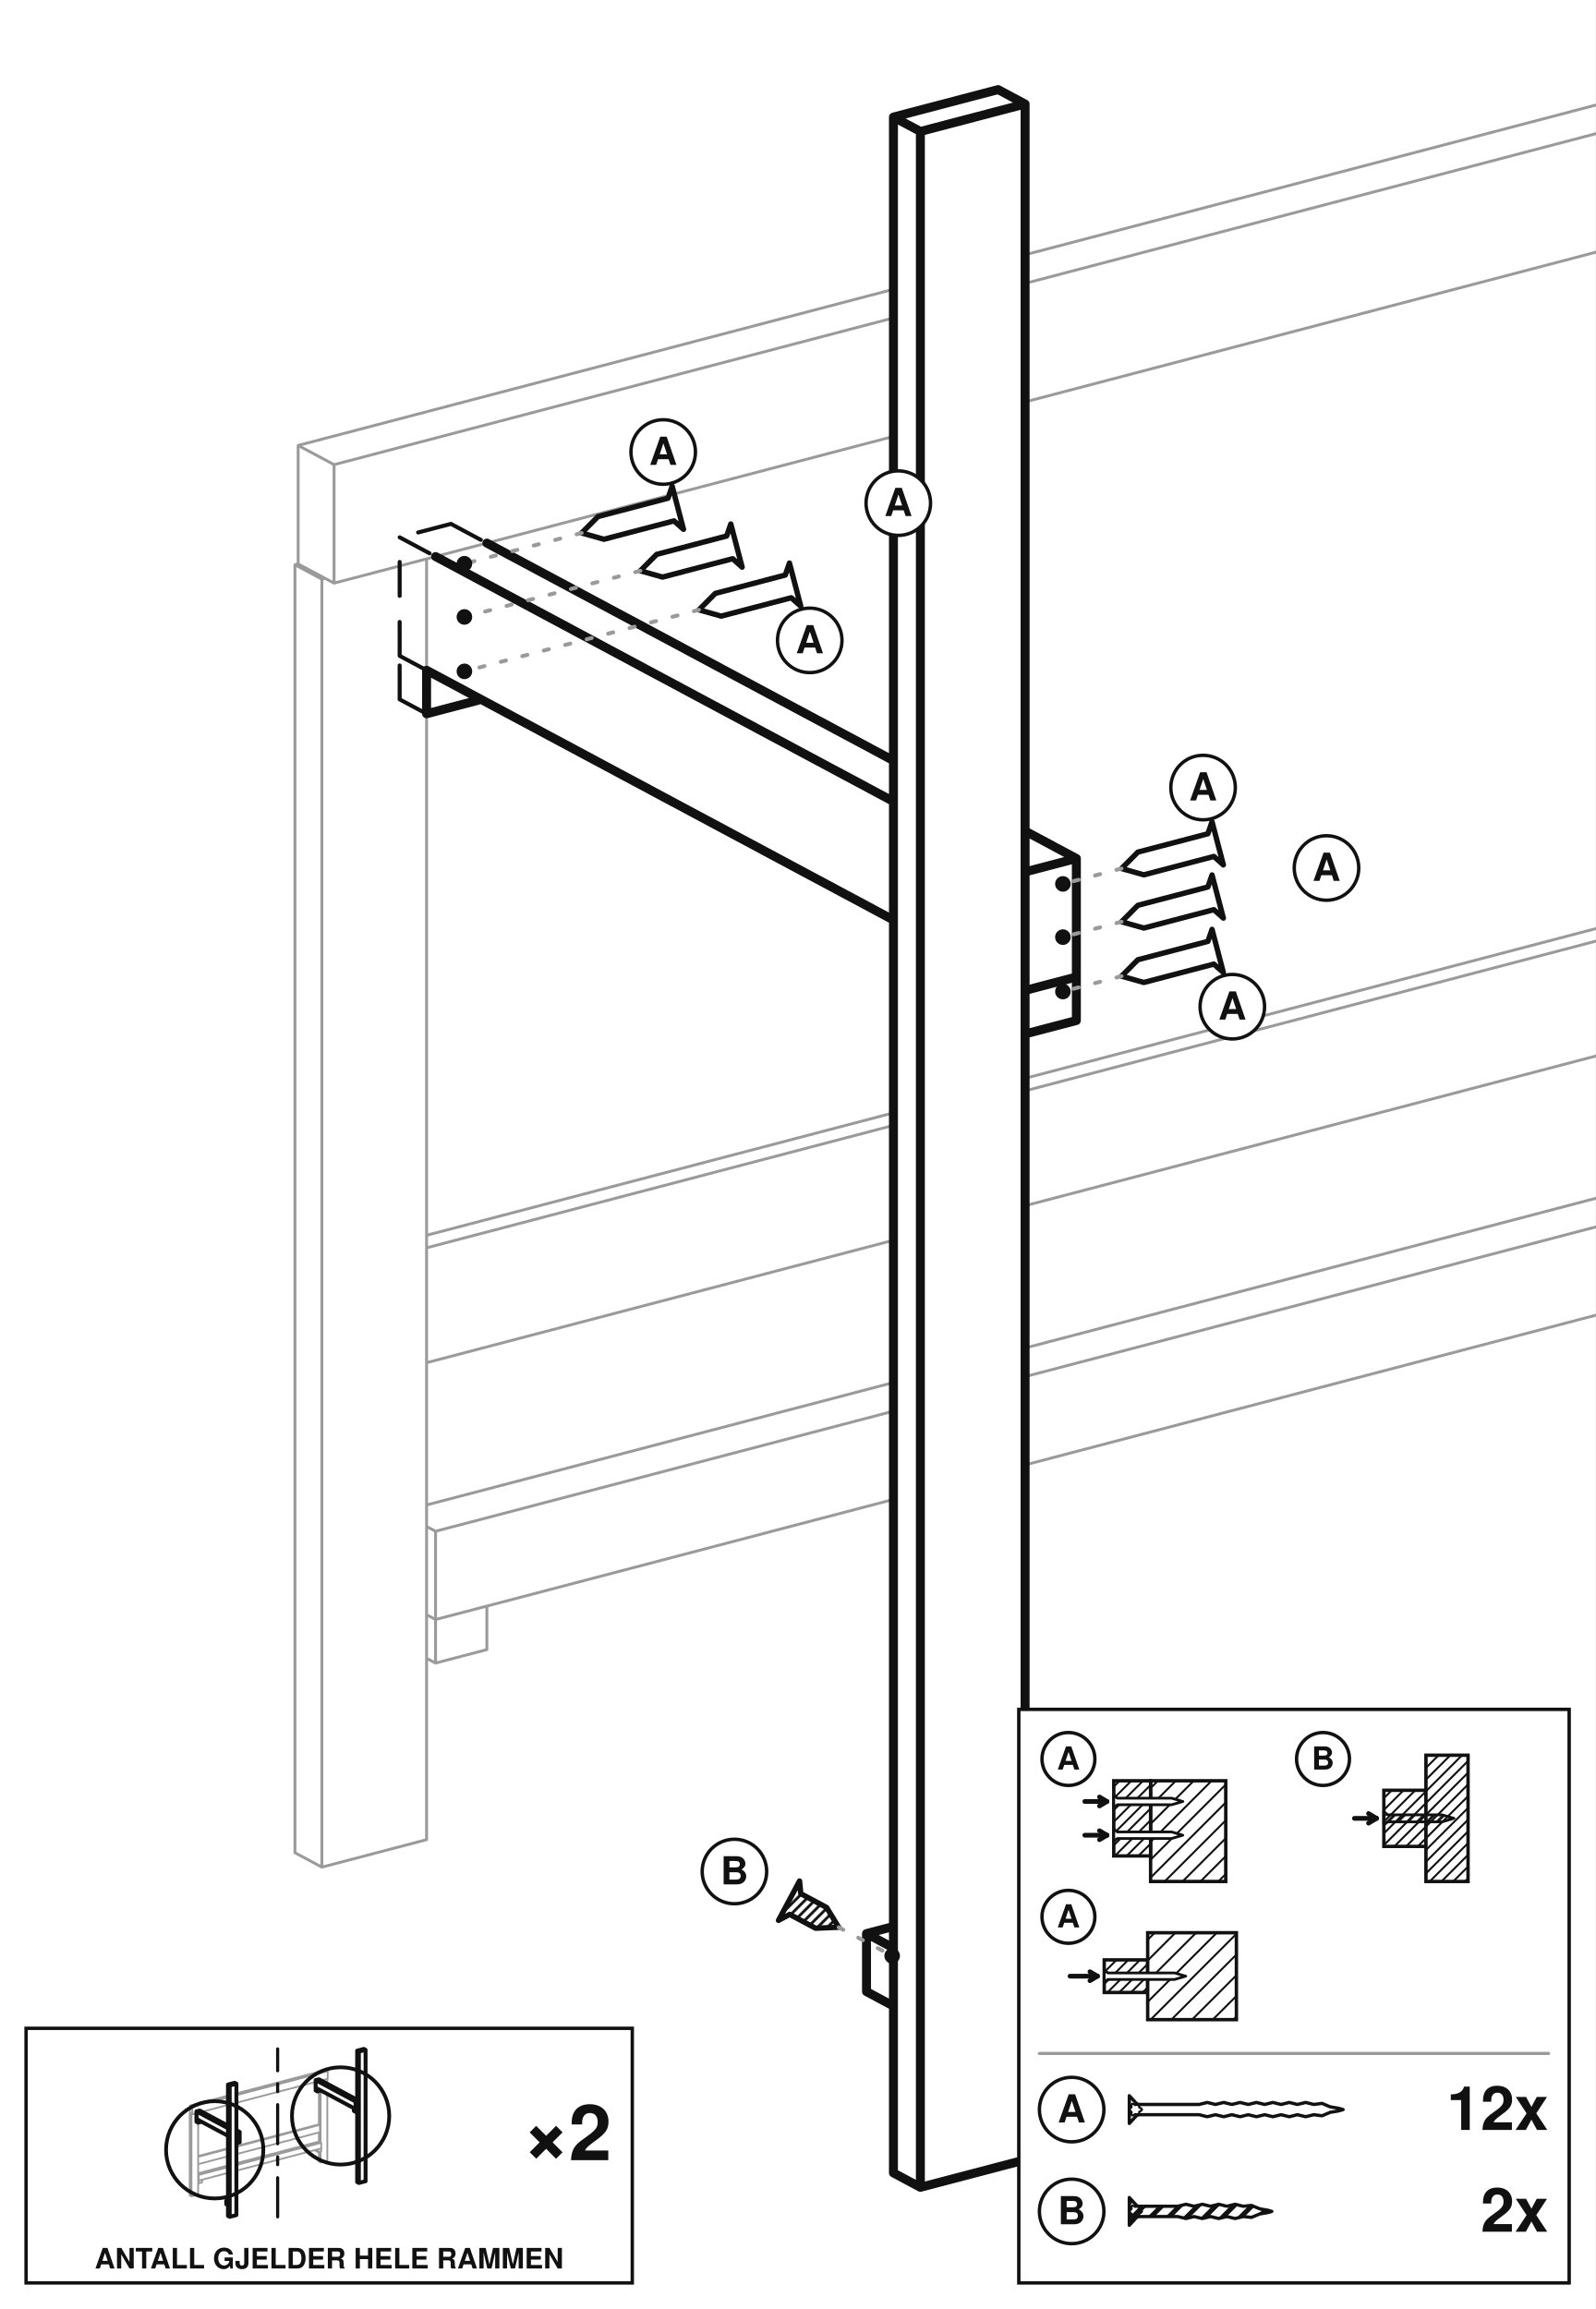
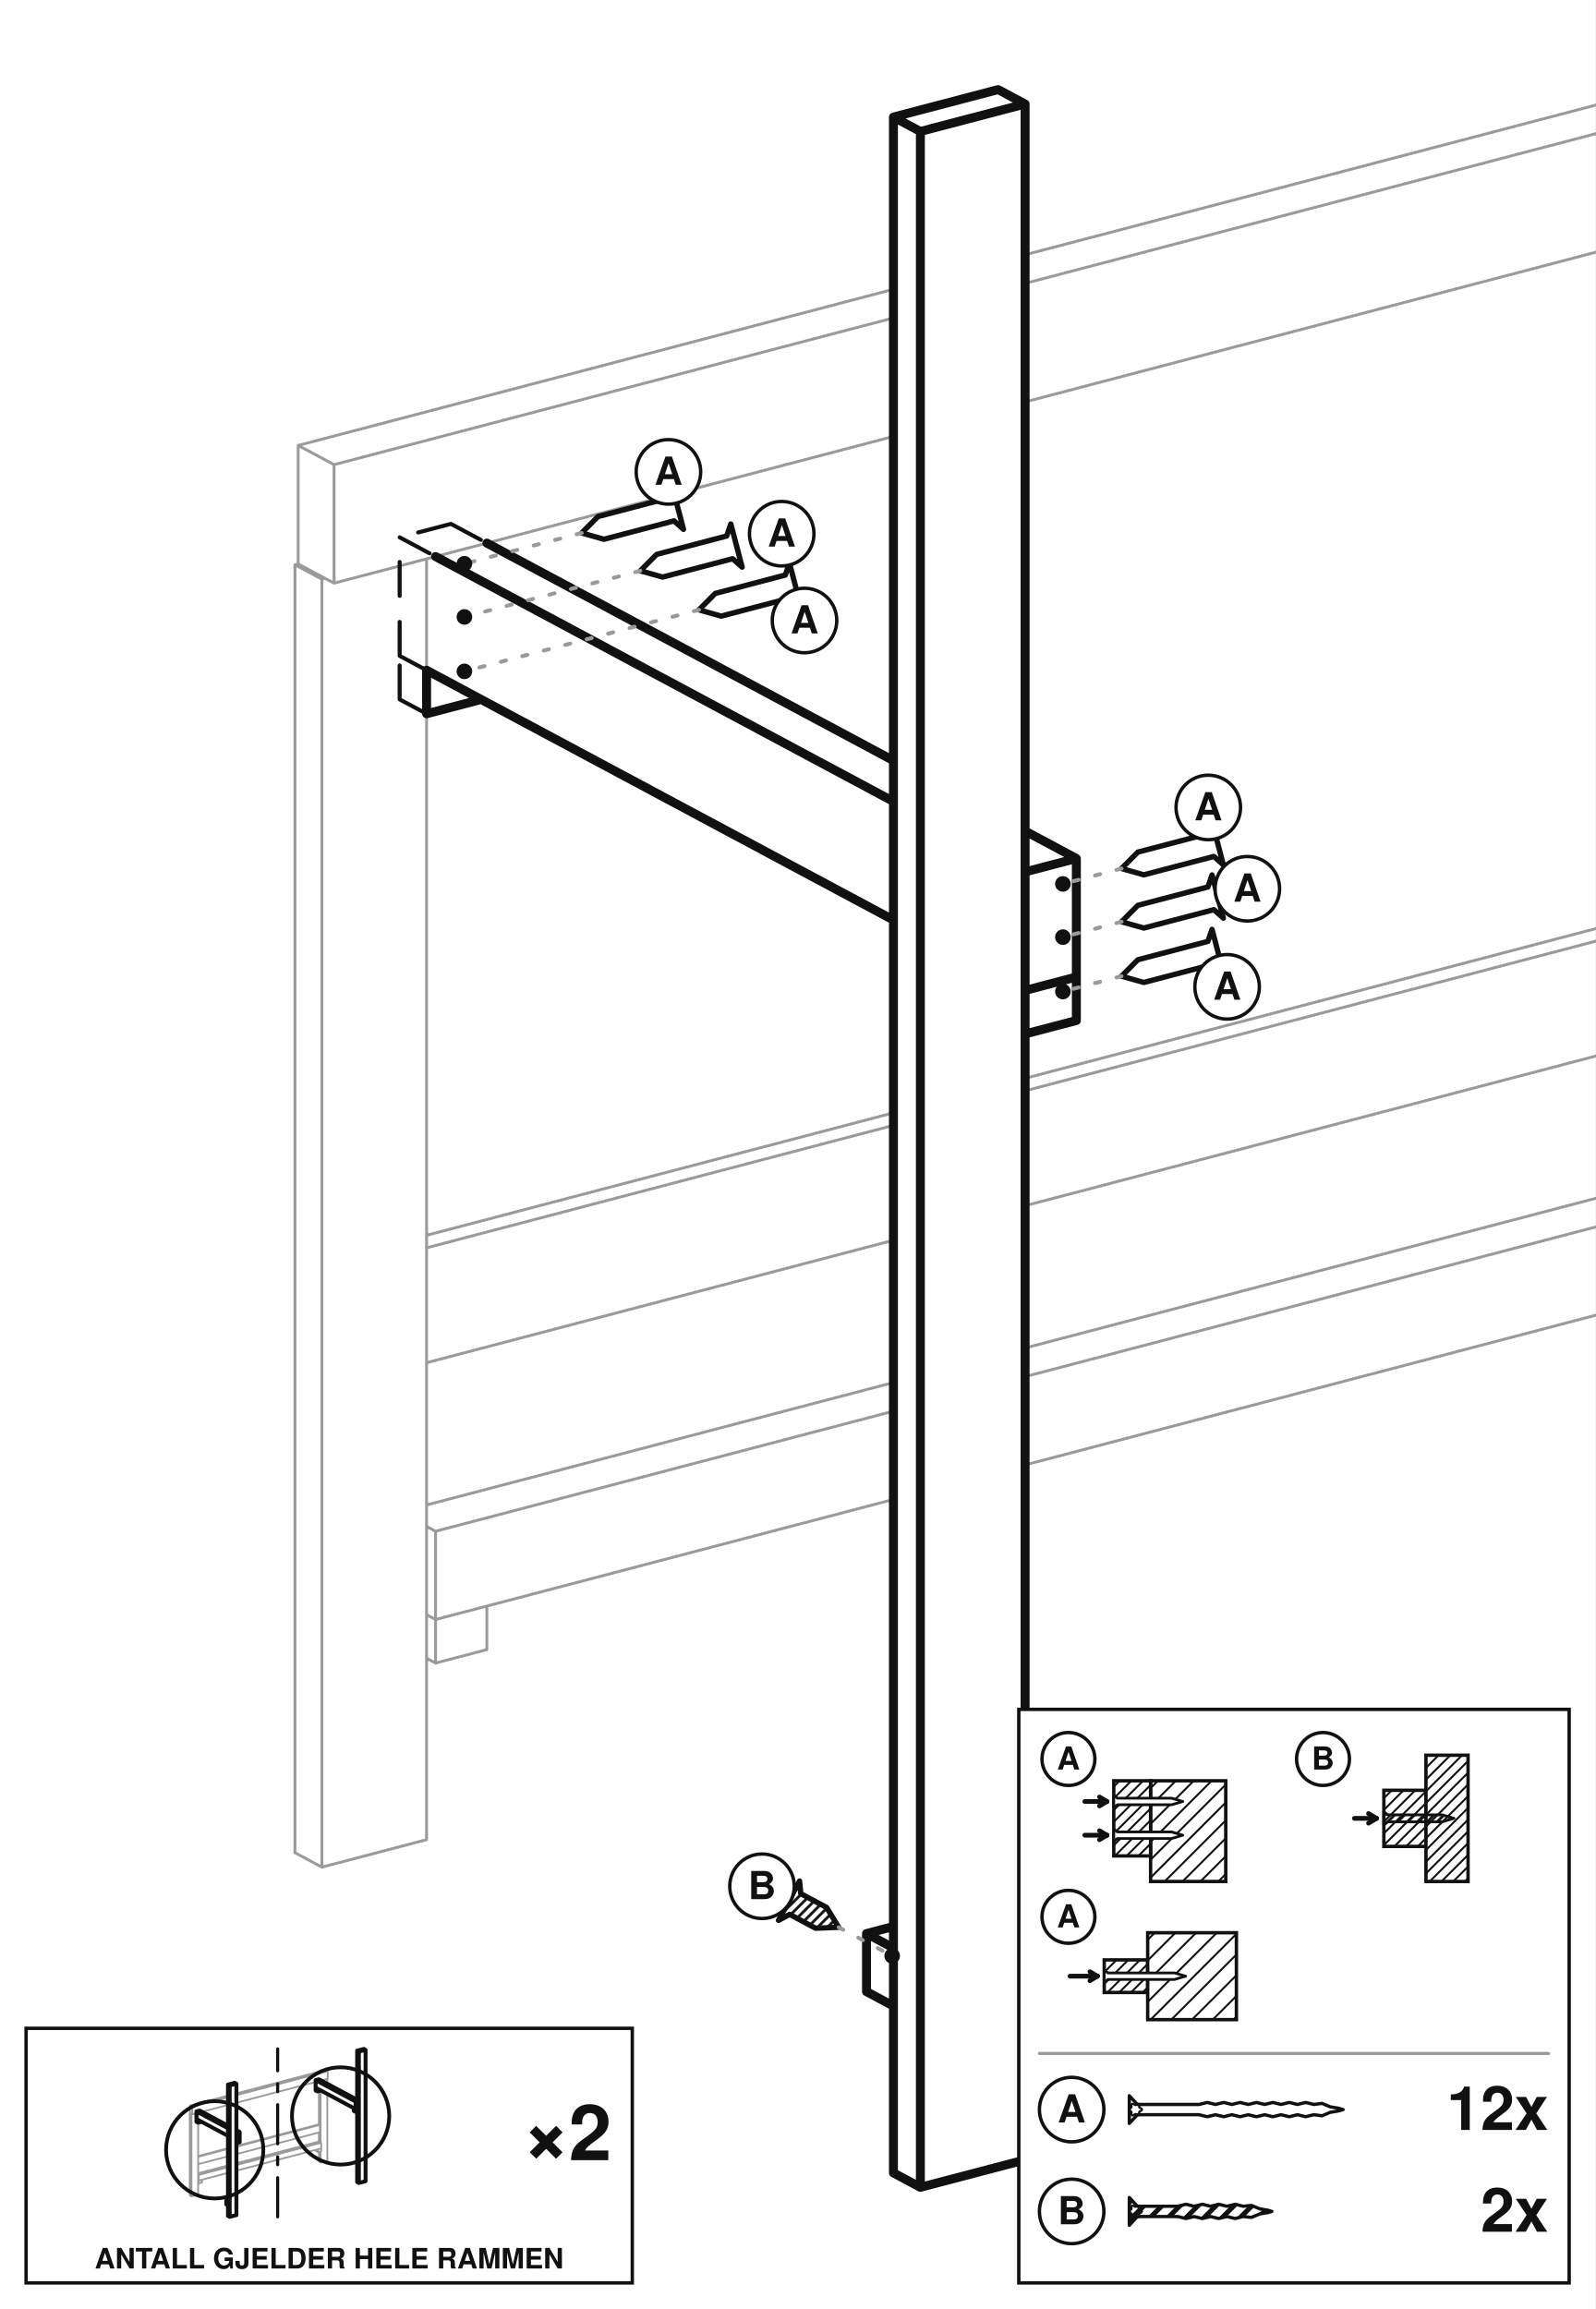
<svg xmlns="http://www.w3.org/2000/svg" viewBox="-1280.94 -546.84 1223.05 1770.29">
  <defs>
    <pattern id="fyll-hatch" width="5.36" height="5.36" patternUnits="userSpaceOnUse" patternTransform="rotate(45)">
      <path d="M 2.68 0 V 5.36" stroke="#111" stroke-width="2.06" fill="none" />
    </pattern>
    <pattern id="fyll-cross" width="7.77" height="7.77" patternUnits="userSpaceOnUse" patternTransform="rotate(45)">
      <path d="M 3.88 0 V 7.77 M 0 3.88 H 7.77" stroke="#111" stroke-width="2.06" fill="none" />
    </pattern>
    <pattern id="fyll-dots" width="6.16" height="6.16" patternUnits="userSpaceOnUse">
      <circle cx="3.08" cy="3.08" r="1.96" fill="#111" stroke="none" />
    </pattern>
  </defs>
  <rect x="-1280.94" y="-546.84" width="1223.05" height="1770.29" fill="#ffffff" />
  <path d="M495.02,226.96 L522.56,241.69 M522.56,309.38 L522.56,241.69 M-953.89,623.48 L-947,627.16 M-947,694.85 L-947,627.16 M-953.89,691.16 L-947,694.85 M495.02,226.96 L-495.02,486.66 M-595.95,513.13 L-953.89,607.02 M522.56,309.38 L-495.02,576.29 M-595.95,602.76 L-947,694.85 M522.56,241.69 L-495.02,508.61 M-595.95,535.08 L-947,627.16 M522.56,342.76 L522.56,309.38 M455.71,338.34 L455.71,326.91 M483.24,353.07 L483.24,319.69 M455.71,338.34 L483.24,353.07 M522.56,342.76 L483.24,353.07 M522.56,309.38 L483.24,319.69 M-907.68,717.91 L-907.68,684.53 M-953.89,691.16 L-947,694.85 M-947,728.22 L-947,694.85 M-953.89,724.54 L-947,728.22 M-907.68,717.91 L-947,728.22 M-907.68,684.53 L-947,694.85 M595.95,457.09 L595.95,-344.14 M595.95,-466.35 L595.95,-524.87 M495.02,467.1 L495.02,349.98 M495.02,226.96 L495.02,117.89 M495.02,20.2 L495.02,-379.64 M515.67,478.15 L515.67,344.56 M515.67,238.01 L515.67,-387.09 M495.02,467.1 L515.67,478.15 M595.95,457.09 L515.67,478.15 M-953.89,863.62 L-953.89,-118.34 M-1054.81,873.63 L-1054.81,-113.82 M-1054.81,-113.82 L-1034.16,-102.77 M-1034.16,884.68 L-1034.16,-102.77 M-1054.81,873.63 L-1034.16,884.68 M-1052.35,-114.47 L-1054.81,-113.82 M-953.89,863.62 L-1034.16,884.68 M-1031.71,-103.42 L-1034.16,-102.77 M495.02,20.2 L507.07,26.65 M507.07,114.73 L507.07,26.65 M495.02,20.2 L-495.02,279.89 M-595.95,306.37 L-953.89,400.25 M507.07,114.73 L-495.02,377.58 M-595.95,404.05 L-953.89,497.94 M507.07,26.65 L-495.02,289.5 M-595.95,315.97 L-953.89,409.86 M572.84,-631.62 L600.38,-616.89 M600.38,-526.03 L600.38,-616.89 M-1052.35,-114.47 L-1052.35,-205.33 M-1052.35,-205.33 L-1024.82,-190.6 M-1024.82,-99.74 L-1024.82,-190.6 M-1052.35,-114.47 L-1024.82,-99.74 M572.84,-631.62 L-495.02,-351.52 M-595.95,-325.05 L-1052.35,-205.33 M600.38,-526.03 L-495.02,-238.7 M-595.95,-212.23 L-1024.82,-99.74 M600.38,-616.89 L-495.02,-329.57 M-595.95,-303.09 L-1024.82,-190.6" fill="none" stroke="#9a9a9a" stroke-width="2.2" stroke-linecap="round" stroke-linejoin="round" />
  <path d="M-616.6,980.12 L-616.6,935.61 M-616.6,935.61 L-595.95,946.66 M-595.95,991.17 L-595.95,946.66 M-616.6,980.12 L-595.95,991.17 M-595.95,930.2 L-616.6,935.61 M1034.16,-884.68 L1054.81,-873.63 M1054.81,702.58 L1054.81,-873.63 M953.89,712.59 L953.89,-134.15 M953.89,-274.86 L953.89,-863.62 M953.89,-863.62 L974.53,-852.57 M974.53,723.64 L974.53,-852.57 M953.89,712.59 L974.53,723.64 M1034.16,-884.68 L953.89,-863.62 M1054.81,702.58 L974.53,723.64 M1054.81,-873.63 L974.53,-852.57 M-515.67,-478.15 L-495.02,-467.1 M-495.02,1109.11 L-495.02,-467.1 M-595.95,1119.12 L-595.95,-457.09 M-595.95,-457.09 L-575.3,-446.05 M-575.3,1130.16 L-575.3,-446.05 M-595.95,1119.12 L-575.3,1130.16 M-515.67,-478.15 L-595.95,-457.09 M-495.02,1109.11 L-575.3,1130.16 M-495.02,-467.1 L-575.3,-446.05 M515.67,-385.06 L515.67,-387.09 M455.71,-385.79 L455.71,-419.17 M455.71,-419.17 L476.35,-408.12 M476.35,-374.74 L476.35,-408.12 M455.71,-385.79 L476.35,-374.74 M515.67,-385.06 L476.35,-374.74 M974.53,-139.57 L974.53,-172.95 M914.57,-140.3 L914.57,-173.68 M914.57,-173.68 L935.22,-162.63 M935.22,-129.26 L935.22,-162.63 M914.57,-140.3 L935.22,-129.26 M974.53,-139.57 L935.22,-129.26 M974.53,-172.95 L935.22,-162.63 M-914.57,-9.9 L-914.57,-11.93 M-974.53,-10.63 L-974.53,-44.01 M-974.53,-44.01 L-953.89,-32.97 M-953.89,0.41 L-953.89,-32.97 M-974.53,-10.63 L-953.89,0.41 M-914.57,-9.9 L-953.89,0.41 M-455.71,235.59 L-455.71,202.21 M-495.02,245.9 L-495.02,212.52 M-455.71,235.59 L-495.02,245.9 M-455.71,202.21 L-495.02,212.52 M495.02,-520.35 L974.53,-263.81 M974.53,-172.95 L974.53,-263.81 M455.71,-419.17 L455.71,-510.03 M455.71,-510.03 L935.22,-253.5 M935.22,-162.63 L935.22,-253.5 M455.71,-419.17 L935.22,-162.63 M495.02,-520.35 L455.71,-510.03 M974.53,-172.95 L935.22,-162.63 M974.53,-263.81 L935.22,-253.5 M-935.22,-145.19 L-595.95,36.31 M-495.02,90.31 L-455.71,111.34 M-455.71,202.21 L-455.71,111.34 M-974.53,-44.01 L-974.53,-134.88 M-974.53,-134.88 L-595.95,67.66 M-495.02,212.52 L-495.02,121.66 M-974.53,-44.01 L-595.95,158.53 M-935.22,-145.19 L-974.53,-134.88 M-455.71,202.21 L-495.02,212.52 M-455.71,111.34 L-495.02,121.66" fill="none" stroke="#111111" stroke-width="3.09" stroke-linecap="round" stroke-linejoin="round" stroke-dasharray="26 20" />
  <path d="M-616.6,980.12 L-616.6,935.61 M-616.6,935.61 L-595.95,946.66 M-595.95,991.17 L-595.95,946.66 M-616.6,980.12 L-595.95,991.17 M-595.95,930.2 L-616.6,935.61 M1034.16,-884.68 L1054.81,-873.63 M1054.81,702.58 L1054.81,-873.63 M953.89,712.59 L953.89,-134.15 M953.89,-274.86 L953.89,-863.62 M953.89,-863.62 L974.53,-852.57 M974.53,723.64 L974.53,-852.57 M953.89,712.59 L974.53,723.64 M1034.16,-884.68 L953.89,-863.62 M1054.81,702.58 L974.53,723.64 M1054.81,-873.63 L974.53,-852.57 M-515.67,-478.15 L-495.02,-467.1 M-495.02,1109.11 L-495.02,-467.1 M-595.95,1119.12 L-595.95,-457.09 M-595.95,-457.09 L-575.3,-446.05 M-575.3,1130.16 L-575.3,-446.05 M-595.95,1119.12 L-575.3,1130.16 M-515.67,-478.15 L-595.95,-457.09 M-495.02,1109.11 L-575.3,1130.16 M-495.02,-467.1 L-575.3,-446.05 M515.67,-385.06 L515.67,-387.09 M455.71,-385.79 L455.71,-419.17 M455.71,-419.17 L476.35,-408.12 M476.35,-374.74 L476.35,-408.12 M455.71,-385.79 L476.35,-374.74 M515.67,-385.06 L476.35,-374.74 M974.53,-139.57 L974.53,-172.95 M914.57,-140.3 L914.57,-173.68 M914.57,-173.68 L935.22,-162.63 M935.22,-129.26 L935.22,-162.63 M914.57,-140.3 L935.22,-129.26 M974.53,-139.57 L935.22,-129.26 M974.53,-172.95 L935.22,-162.63 M-914.57,-9.9 L-914.57,-11.93 M-953.89,0.41 L-953.89,-32.97 M-914.57,-9.9 L-953.89,0.41 M-455.71,235.59 L-455.71,202.21 M-495.02,245.9 L-495.02,212.52 M-455.71,235.59 L-495.02,245.9 M-455.71,202.21 L-495.02,212.52 M522.56,-505.62 L974.53,-263.81 M974.53,-172.95 L974.53,-263.81 M455.71,-419.17 L455.71,-488.08 M483.24,-495.3 L935.22,-253.5 M935.22,-162.63 L935.22,-253.5 M455.71,-419.17 L935.22,-162.63 M974.53,-172.95 L935.22,-162.63 M974.53,-263.81 L935.22,-253.5 M-907.68,-130.46 L-595.95,36.31 M-495.02,90.31 L-455.71,111.34 M-455.71,202.21 L-455.71,111.34 M-947,-120.15 L-595.95,67.66 M-495.02,212.52 L-495.02,121.66 M-953.89,-32.97 L-595.95,158.53 M-455.71,202.21 L-495.02,212.52 M-455.71,111.34 L-495.02,121.66" fill="none" stroke="#111111" stroke-width="6.87" stroke-linecap="round" stroke-linejoin="round" />
  <rect x="-499.84" y="763.71" width="421.95" height="439.74" rx="0" fill="#ffffff" stroke="#111111" stroke-width="2.61" />
  <rect x="-398.8" y="818.46" width="57.62" height="77.22" rx="0" fill="#ffffff" stroke="#111111" stroke-width="2.61" />
  <path d="M-398.8,824.12 L-393.14,818.46 M-398.8,837.84 L-379.42,818.46 M-398.8,851.56 L-365.7,818.46 M-398.8,865.28 L-351.98,818.46 M-398.8,879 L-341.18,821.38 M-398.8,892.72 L-341.18,835.1 M-388.04,895.68 L-341.18,848.82 M-374.32,895.68 L-341.18,862.54 M-360.6,895.68 L-341.18,876.26 M-346.88,895.68 L-341.18,889.98" fill="none" stroke="#111111" stroke-width="1.51" />
  <rect x="-427.03" y="818.46" width="28.22" height="57.62" rx="0" fill="#ffffff" stroke="#111111" stroke-width="2.61" />
  <path d="M-427.03,822.95 L-422.54,818.46 M-427.03,831.95 L-413.54,818.46 M-427.03,840.94 L-404.54,818.46 M-427.03,849.94 L-398.8,821.72 M-427.03,858.94 L-398.8,830.72 M-427.03,867.94 L-398.8,839.71 M-426.18,876.09 L-398.8,848.71 M-417.18,876.09 L-398.8,857.71 M-408.18,876.09 L-398.8,866.71 M-399.18,876.09 L-398.8,875.71" fill="none" stroke="#111111" stroke-width="1.51" />
  <path d="M-427.03,855.45 L-424.27,857.7 L-382.63,857.7 L-374.11,860.21 L-382.63,862.72 L-424.27,862.72 L-427.03,864.97 Z" fill="#ffffff" stroke="#111111" stroke-width="2.09" stroke-linejoin="round" />
  <path d="M-449.25,860.21 L-432.27,860.21" fill="none" stroke="#111111" stroke-width="3.61" stroke-linecap="round" />
  <path d="M-432.27,860.21 L-437.98,856.77" fill="none" stroke="#111111" stroke-width="3.61" stroke-linecap="round" />
  <path d="M-432.27,860.21 L-437.98,863.65" fill="none" stroke="#111111" stroke-width="3.61" stroke-linecap="round" />
  <path d="M-427.03,829.57 L-424.27,831.83 L-382.63,831.83 L-374.11,834.34 L-382.63,836.84 L-424.27,836.84 L-427.03,839.1 Z" fill="#ffffff" stroke="#111111" stroke-width="2.09" stroke-linejoin="round" />
  <path d="M-449.25,834.34 L-432.27,834.34" fill="none" stroke="#111111" stroke-width="3.61" stroke-linecap="round" />
  <path d="M-432.27,834.34 L-437.98,830.9" fill="none" stroke="#111111" stroke-width="3.61" stroke-linecap="round" />
  <path d="M-432.27,834.34 L-437.98,837.78" fill="none" stroke="#111111" stroke-width="3.61" stroke-linecap="round" />
  <circle cx="-461.79" cy="801.76" r="20.28" fill="#ffffff" stroke="#111111" stroke-width="2.61" />
  <text x="-461.79" y="809.87" font-family="Helvetica, Arial, sans-serif" font-size="24.33" font-weight="bold" text-anchor="middle" fill="#111111">A</text>
  <rect x="-219.96" y="825.76" width="32.27" height="43.03" rx="0" fill="#ffffff" stroke="#111111" stroke-width="2.61" />
  <path d="M-219.96,831.84 L-213.88,825.76 M-219.96,840.84 L-204.88,825.76 M-219.96,849.83 L-195.89,825.76 M-219.96,858.83 L-187.69,826.56 M-219.96,867.83 L-187.69,835.56 M-211.92,868.79 L-187.69,844.56 M-202.92,868.79 L-187.69,853.56 M-193.92,868.79 L-187.69,862.56" fill="none" stroke="#111111" stroke-width="1.51" />
  <rect x="-187.69" y="798.87" width="32.27" height="96.81" rx="0" fill="#ffffff" stroke="#111111" stroke-width="2.61" />
  <path d="M-187.69,799.57 L-186.99,798.87 M-187.69,808.57 L-177.99,798.87 M-187.69,817.57 L-168.99,798.87 M-187.69,826.56 L-160,798.87 M-187.69,835.56 L-155.42,803.29 M-187.69,844.56 L-155.42,812.29 M-187.69,853.56 L-155.42,821.29 M-187.69,862.56 L-155.42,830.29 M-187.69,871.55 L-155.42,839.28 M-187.69,880.55 L-155.42,848.28 M-187.69,889.55 L-155.42,857.28 M-184.82,895.68 L-155.42,866.28 M-175.82,895.68 L-155.42,875.28 M-166.82,895.68 L-155.42,884.28 M-157.82,895.68 L-155.42,893.27" fill="none" stroke="#111111" stroke-width="1.51" />
  <path d="M-219.96,842.16 L-217,844.58 L-175.32,844.58 L-166.18,847.27 L-175.32,849.96 L-217,849.96 L-219.96,852.38 Z" fill="url(#fyll-hatch)" stroke="#111111" stroke-width="2.09" stroke-linejoin="round" />
  <path d="M-242.55,847.27 L-225.58,847.27" fill="none" stroke="#111111" stroke-width="3.61" stroke-linecap="round" />
  <path d="M-225.58,847.27 L-231.71,843.59" fill="none" stroke="#111111" stroke-width="3.61" stroke-linecap="round" />
  <path d="M-225.58,847.27 L-231.71,850.96" fill="none" stroke="#111111" stroke-width="3.61" stroke-linecap="round" />
  <circle cx="-266.61" cy="801.76" r="20.28" fill="#ffffff" stroke="#111111" stroke-width="2.61" />
  <text x="-266.61" y="809.87" font-family="Helvetica, Arial, sans-serif" font-size="24.33" font-weight="bold" text-anchor="middle" fill="#111111">B</text>
  <rect x="-434.34" y="955.79" width="33.31" height="24.99" rx="0" fill="#ffffff" stroke="#111111" stroke-width="2.61" />
  <path d="M-434.34,956.24 L-433.9,955.79 M-434.34,965.24 L-424.9,955.79 M-434.34,974.24 L-415.9,955.79 M-431.89,980.78 L-406.9,955.79 M-422.89,980.78 L-401.03,958.92 M-413.89,980.78 L-401.03,967.92 M-404.89,980.78 L-401.03,976.91" fill="none" stroke="#111111" stroke-width="1.51" />
  <rect x="-401.03" y="934.97" width="68.02" height="66.63" rx="0" fill="#ffffff" stroke="#111111" stroke-width="2.61" />
  <path d="M-401.03,940.4 L-395.6,934.97 M-401.03,956.27 L-379.73,934.97 M-401.03,972.13 L-363.87,934.97 M-401.03,988 L-348,934.97 M-398.77,1001.6 L-333.01,935.84 M-382.9,1001.6 L-333.01,951.71 M-367.04,1001.6 L-333.01,967.57 M-351.18,1001.6 L-333.01,983.44 M-335.31,1001.6 L-333.01,999.3" fill="none" stroke="#111111" stroke-width="1.51" />
  <path d="M-434.34,963.52 L-431.59,965.78 L-380.4,965.78 L-371.88,968.28 L-380.4,970.79 L-431.59,970.79 L-434.34,973.05 Z" fill="#ffffff" stroke="#111111" stroke-width="2.09" stroke-linejoin="round" />
  <path d="M-460.58,968.28 L-439.58,968.28" fill="none" stroke="#111111" stroke-width="3.61" stroke-linecap="round" />
  <path d="M-439.58,968.28 L-445.3,964.85" fill="none" stroke="#111111" stroke-width="3.61" stroke-linecap="round" />
  <path d="M-439.58,968.28 L-445.3,971.72" fill="none" stroke="#111111" stroke-width="3.61" stroke-linecap="round" />
  <circle cx="-461.79" cy="922.77" r="20.28" fill="#ffffff" stroke="#111111" stroke-width="2.61" />
  <text x="-461.79" y="930.88" font-family="Helvetica, Arial, sans-serif" font-size="24.33" font-weight="bold" text-anchor="middle" fill="#111111">A</text>
  <path d="M-484.04,1027.53 L-93.69,1027.53" fill="none" stroke="#9a9a9a" stroke-width="2.4" stroke-linecap="round" />
  <circle cx="-459.32" cy="1070.56" r="24.73" fill="#ffffff" stroke="#111111" stroke-width="2.61" />
  <text x="-459.32" y="1080.45" font-family="Helvetica, Arial, sans-serif" font-size="29.67" font-weight="bold" text-anchor="middle" fill="#111111">A</text>
  <svg x="-420.59" y="1043.24" width="174.86" height="54.64" viewBox="0 0 384 120" preserveAspectRatio="xMidYMid meet">
    <g fill="none" stroke="#111" stroke-width="5.5" stroke-linecap="round" stroke-linejoin="round">
      <g transform="scale(4) translate(3 15)" stroke-width="1.38">
        <path d="M 0 -5.85 L 3.39 -2.16 L 29.38 -2.16 L 29.38 -2.16 L 32.83 -3 L 36.28 -2.16 L 39.73 -3 L 43.18 -2.16 L 46.63 -3 L 50.08 -2.16 L 53.53 -3 L 56.98 -2.16 L 60.43 -3 L 63.88 -2.16 L 67.33 -3 L 70.78 -2.16 L 74.23 -3 L 77.68 -2.16 L 81.13 -2.61 L 84.58 -1.15 L 88.03 -0.58 L 90 0 L 90 0 L 90 0 L 88.03 0.58 L 84.58 1.15 L 81.13 2.61 L 77.68 2.16 L 74.23 3 L 70.78 2.16 L 67.33 3 L 63.88 2.16 L 60.43 3 L 56.98 2.16 L 53.53 3 L 50.08 2.16 L 46.63 3 L 43.18 2.16 L 39.73 3 L 36.28 2.16 L 32.83 3 L 29.38 2.16 L 29.38 2.16 L 3.39 2.16 L 0 5.85 Z" />
        <path d="M 5.35 0 L 5.07 0.45 L 4.52 0.72 L 4.16 0.94 L 4.15 1.35 L 4.19 1.97 L 3.94 2.43 L 3.42 2.42 L 2.91 2.07 L 2.54 1.87 L 2.17 2.07 L 1.66 2.42 L 1.14 2.43 L 0.89 1.97 L 0.93 1.35 L 0.92 0.94 L 0.56 0.72 L 0.01 0.45 L -0.27 0 L 0.01 -0.45 L 0.56 -0.72 L 0.92 -0.94 L 0.93 -1.35 L 0.89 -1.97 L 1.14 -2.43 L 1.66 -2.42 L 2.17 -2.07 L 2.54 -1.87 L 2.91 -2.07 L 3.42 -2.42 L 3.94 -2.43 L 4.19 -1.97 L 4.15 -1.35 L 4.16 -0.94 L 4.52 -0.72 L 5.07 -0.45 Z" stroke-width="0.88" />
      </g>
    </g>
  </svg>
  <text x="-93.69" y="1086.17" font-family="Helvetica, Arial, sans-serif" font-size="46.84" font-weight="bold" text-anchor="end" fill="#111111">12x</text>
  <circle cx="-459.32" cy="1148.62" r="24.73" fill="#ffffff" stroke="#111111" stroke-width="2.61" />
  <text x="-459.32" y="1158.51" font-family="Helvetica, Arial, sans-serif" font-size="29.67" font-weight="bold" text-anchor="middle" fill="#111111">B</text>
  <svg x="-420.59" y="1121.3" width="120.21" height="54.64" viewBox="0 0 264 120" preserveAspectRatio="xMidYMid meet">
    <g fill="none" stroke="#111" stroke-width="5.5" stroke-linecap="round" stroke-linejoin="round">
      <defs>
        <pattern id="fyll-hatch" width="1.44" height="1.44" patternUnits="userSpaceOnUse" patternTransform="rotate(45)">
          <path d="M 0.72 0 V 1.44" stroke="#111" stroke-width="0.48" fill="none" />
        </pattern>
        <pattern id="fyll-cross" width="2.09" height="2.09" patternUnits="userSpaceOnUse" patternTransform="rotate(45)">
          <path d="M 1.04 0 V 2.09 M 0 1.04 H 2.09" stroke="#111" stroke-width="0.48" fill="none" />
        </pattern>
        <pattern id="fyll-dots" width="1.66" height="1.66" patternUnits="userSpaceOnUse">
          <circle cx="0.83" cy="0.83" r="0.46" fill="#111" stroke="none" />
        </pattern>
      </defs>
      <g transform="scale(4) translate(3 15)" stroke-width="1.38">
        <path d="M 0 -5.85 L 3.39 -2.16 L 20.38 -2.16 L 20.38 -2.16 L 23.83 -3 L 27.28 -2.16 L 30.73 -3 L 34.18 -2.16 L 37.63 -3 L 41.08 -2.16 L 44.53 -3 L 47.98 -2.16 L 51.43 -2.52 L 54.88 -1.09 L 58.33 -0.49 L 60 0 L 60 0 L 60 0 L 58.33 0.49 L 54.88 1.09 L 51.43 2.52 L 47.98 2.16 L 44.53 3 L 41.08 2.16 L 37.63 3 L 34.18 2.16 L 30.73 3 L 27.28 2.16 L 23.83 3 L 20.38 2.16 L 20.38 2.16 L 3.39 2.16 L 0 5.85 Z" fill="url(#fyll-hatch)" />
        <path d="M 5.35 0 L 5.07 0.45 L 4.52 0.72 L 4.16 0.94 L 4.15 1.35 L 4.19 1.97 L 3.94 2.43 L 3.42 2.42 L 2.91 2.07 L 2.54 1.87 L 2.17 2.07 L 1.66 2.42 L 1.14 2.43 L 0.89 1.97 L 0.93 1.35 L 0.92 0.94 L 0.56 0.72 L 0.01 0.45 L -0.27 0 L 0.01 -0.45 L 0.56 -0.72 L 0.92 -0.94 L 0.93 -1.35 L 0.89 -1.97 L 1.14 -2.43 L 1.66 -2.42 L 2.17 -2.07 L 2.54 -1.87 L 2.91 -2.07 L 3.42 -2.42 L 3.94 -2.43 L 4.19 -1.97 L 4.15 -1.35 L 4.16 -0.94 L 4.52 -0.72 L 5.07 -0.45 Z" stroke-width="0.88" />
      </g>
    </g>
  </svg>
  <text x="-93.69" y="1164.23" font-family="Helvetica, Arial, sans-serif" font-size="46.84" font-weight="bold" text-anchor="end" fill="#111111">2x</text>
  <path d="M-756.92,-141.01 L-764.2,-147.48 L-817.9,-133.39 L-834.98,-138.22 L-822.46,-150.8 L-768.76,-164.89 L-765.6,-174.1 Z" fill="#ffffff" stroke="#111111" stroke-width="4.12" stroke-linejoin="round" />
  <path d="M-834.98,-138.22 L-924.89,-114.63" fill="none" stroke="#9a9a9a" stroke-width="3.02" stroke-linecap="round" stroke-dasharray="4 13" />
  <circle cx="-924.89" cy="-114.63" r="5.98" fill="#111111" />
  <path d="M-711.96,-112.01 L-719.24,-118.48 L-772.94,-104.39 L-790.02,-109.21 L-777.51,-121.8 L-723.81,-135.89 L-720.64,-145.09 Z" fill="#ffffff" stroke="#111111" stroke-width="4.12" stroke-linejoin="round" />
  <path d="M-790.02,-109.21 L-924.89,-73.84" fill="none" stroke="#9a9a9a" stroke-width="3.02" stroke-linecap="round" stroke-dasharray="4 13" />
  <circle cx="-924.89" cy="-73.84" r="5.98" fill="#111111" />
  <path d="M-667.01,-82.08 L-674.29,-88.54 L-727.99,-74.46 L-745.07,-79.28 L-732.55,-91.87 L-678.85,-105.96 L-675.68,-115.16 Z" fill="#ffffff" stroke="#111111" stroke-width="4.12" stroke-linejoin="round" />
  <path d="M-745.07,-79.28 L-924.89,-32.11" fill="none" stroke="#9a9a9a" stroke-width="3.02" stroke-linecap="round" stroke-dasharray="4 13" />
  <circle cx="-924.89" cy="-32.11" r="5.98" fill="#111111" />
  <path d="M-343.01,116.26 L-350.29,109.8 L-403.99,123.89 L-421.07,119.06 L-408.56,106.47 L-354.86,92.39 L-351.69,83.18 Z" fill="#ffffff" stroke="#111111" stroke-width="4.12" stroke-linejoin="round" />
  <path d="M-421.07,119.06 L-466.03,130.85" fill="none" stroke="#9a9a9a" stroke-width="3.02" stroke-linecap="round" stroke-dasharray="4 13" />
  <circle cx="-466.03" cy="130.85" r="5.98" fill="#111111" />
  <path d="M-343.01,157.06 L-350.29,150.6 L-403.99,164.68 L-421.07,159.86 L-408.56,147.27 L-354.86,133.19 L-351.69,123.98 Z" fill="#ffffff" stroke="#111111" stroke-width="4.12" stroke-linejoin="round" />
  <path d="M-421.07,159.86 L-466.03,171.65" fill="none" stroke="#9a9a9a" stroke-width="3.02" stroke-linecap="round" stroke-dasharray="4 13" />
  <circle cx="-466.03" cy="171.65" r="5.98" fill="#111111" />
  <path d="M-343.01,198.78 L-350.29,192.32 L-403.99,206.41 L-421.07,201.58 L-408.56,188.99 L-354.86,174.91 L-351.69,165.7 Z" fill="#ffffff" stroke="#111111" stroke-width="4.12" stroke-linejoin="round" />
  <path d="M-421.07,201.58 L-466.03,213.37" fill="none" stroke="#9a9a9a" stroke-width="3.02" stroke-linecap="round" stroke-dasharray="4 13" />
  <circle cx="-466.03" cy="213.37" r="5.98" fill="#111111" />
  <path d="M-667.94,895.33 L-667,905.02 L-647.16,915.63 L-637.92,930.79 L-655.66,931.5 L-675.49,920.89 L-684.08,925.49 Z" fill="url(#fyll-hatch)" stroke="#111111" stroke-width="4.12" stroke-linejoin="round" />
  <path d="M-637.92,930.79 L-596.94,952.71" fill="none" stroke="#9a9a9a" stroke-width="3.02" stroke-linecap="round" stroke-dasharray="4 13" />
  <circle cx="-596.94" cy="952.71" r="5.98" fill="#111111" />
-   <circle cx="-772.47" cy="-200.3" r="24.73" fill="#ffffff" stroke="#111111" stroke-width="2.61" />
-   <text x="-772.47" y="-190.41" font-family="Helvetica, Arial, sans-serif" font-size="29.67" font-weight="bold" text-anchor="middle" fill="#111111">A</text>
-   <circle cx="-592.23" cy="-161.09" r="24.73" fill="#ffffff" stroke="#111111" stroke-width="2.61" />
-   <text x="-592.23" y="-151.2" font-family="Helvetica, Arial, sans-serif" font-size="29.67" font-weight="bold" text-anchor="middle" fill="#111111">A</text>
-   <circle cx="-660.13" cy="-55.87" r="24.73" fill="#ffffff" stroke="#111111" stroke-width="2.61" />
-   <text x="-660.13" y="-45.98" font-family="Helvetica, Arial, sans-serif" font-size="29.67" font-weight="bold" text-anchor="middle" fill="#111111">A</text>
-   <circle cx="-358.56" cy="56.98" r="24.73" fill="#ffffff" stroke="#111111" stroke-width="2.61" />
-   <text x="-358.56" y="66.87" font-family="Helvetica, Arial, sans-serif" font-size="29.67" font-weight="bold" text-anchor="middle" fill="#111111">A</text>
-   <circle cx="-263.94" cy="118.64" r="24.73" fill="#ffffff" stroke="#111111" stroke-width="2.61" />
-   <text x="-263.94" y="128.53" font-family="Helvetica, Arial, sans-serif" font-size="29.67" font-weight="bold" text-anchor="middle" fill="#111111">A</text>
-   <circle cx="-336.14" cy="224.99" r="24.73" fill="#ffffff" stroke="#111111" stroke-width="2.61" />
-   <text x="-336.14" y="234.88" font-family="Helvetica, Arial, sans-serif" font-size="29.67" font-weight="bold" text-anchor="middle" fill="#111111">A</text>
-   <circle cx="-717.87" cy="888.02" r="24.73" fill="#ffffff" stroke="#111111" stroke-width="2.61" />
-   <text x="-717.87" y="897.91" font-family="Helvetica, Arial, sans-serif" font-size="29.67" font-weight="bold" text-anchor="middle" fill="#111111">B</text>
+   <circle cx="-768.47" cy="-185.06" r="24.73" fill="#ffffff" stroke="#111111" stroke-width="2.61" />
+   <text x="-768.47" y="-175.17" font-family="Helvetica, Arial, sans-serif" font-size="29.67" font-weight="bold" text-anchor="middle" fill="#111111">A</text>
+   <circle cx="-681.62" cy="-137.65" r="24.73" fill="#ffffff" stroke="#111111" stroke-width="2.61" />
+   <text x="-681.62" y="-127.76" font-family="Helvetica, Arial, sans-serif" font-size="29.67" font-weight="bold" text-anchor="middle" fill="#111111">A</text>
+   <circle cx="-664.13" cy="-71.11" r="24.73" fill="#ffffff" stroke="#111111" stroke-width="2.61" />
+   <text x="-664.13" y="-61.22" font-family="Helvetica, Arial, sans-serif" font-size="29.67" font-weight="bold" text-anchor="middle" fill="#111111">A</text>
+   <circle cx="-354.57" cy="72.22" r="24.73" fill="#ffffff" stroke="#111111" stroke-width="2.61" />
+   <text x="-354.57" y="82.11" font-family="Helvetica, Arial, sans-serif" font-size="29.67" font-weight="bold" text-anchor="middle" fill="#111111">A</text>
+   <circle cx="-324.63" cy="134.56" r="24.73" fill="#ffffff" stroke="#111111" stroke-width="2.61" />
+   <text x="-324.63" y="144.45" font-family="Helvetica, Arial, sans-serif" font-size="29.67" font-weight="bold" text-anchor="middle" fill="#111111">A</text>
+   <circle cx="-340.14" cy="209.75" r="24.73" fill="#ffffff" stroke="#111111" stroke-width="2.61" />
+   <text x="-340.14" y="219.64" font-family="Helvetica, Arial, sans-serif" font-size="29.67" font-weight="bold" text-anchor="middle" fill="#111111">A</text>
+   <circle cx="-696.72" cy="899.33" r="24.73" fill="#ffffff" stroke="#111111" stroke-width="2.61" />
+   <text x="-696.72" y="909.22" font-family="Helvetica, Arial, sans-serif" font-size="29.67" font-weight="bold" text-anchor="middle" fill="#111111">B</text>
  <rect x="-1260.94" y="1008.25" width="464.76" height="195.2" rx="0" fill="#ffffff" stroke="#111111" stroke-width="2.61" />
  <path d="M-1036.44,1095.08 L-1034.68,1096.02 M-1034.68,1100.35 L-1034.68,1096.02 M-1129.02,1120.42 L-1128.58,1120.65 M-1128.58,1124.98 L-1128.58,1120.65 M-1129.02,1124.74 L-1128.58,1124.98 M-1036.44,1095.08 L-1099.7,1111.68 M-1106.15,1113.37 L-1129.02,1119.37 M-1034.68,1100.35 L-1099.7,1117.4 M-1106.15,1119.09 L-1128.58,1124.98 M-1034.68,1096.02 L-1099.7,1113.08 M-1106.15,1114.77 L-1128.58,1120.65 M-1034.68,1102.48 L-1034.68,1100.35 M-1038.95,1102.2 L-1038.95,1101.47 M-1037.19,1103.14 L-1037.19,1101.01 M-1038.95,1102.2 L-1037.19,1103.14 M-1034.68,1102.48 L-1037.19,1103.14 M-1034.68,1100.35 L-1037.19,1101.01 M-1126.07,1126.45 L-1126.07,1124.32 M-1129.02,1124.74 L-1128.58,1124.98 M-1128.58,1127.11 L-1128.58,1124.98 M-1129.02,1126.88 L-1128.58,1127.11 M-1126.07,1126.45 L-1128.58,1127.11 M-1126.07,1124.32 L-1128.58,1124.98 M-1029.99,1109.79 L-1029.99,1058.59 M-1029.99,1050.78 L-1029.99,1047.04 M-1036.44,1110.43 L-1036.44,1102.94 M-1036.44,1095.08 L-1036.44,1088.11 M-1036.44,1081.87 L-1036.44,1056.32 M-1035.12,1111.13 L-1035.12,1102.6 M-1035.12,1095.79 L-1035.12,1055.84 M-1036.44,1110.43 L-1035.12,1111.13 M-1029.99,1109.79 L-1035.12,1111.13 M-1129.02,1135.76 L-1129.02,1073.02 M-1135.47,1136.4 L-1135.47,1073.31 M-1135.47,1073.31 L-1134.15,1074.01 M-1134.15,1137.11 L-1134.15,1074.01 M-1135.47,1136.4 L-1134.15,1137.11 M-1135.31,1073.26 L-1135.47,1073.31 M-1129.02,1135.76 L-1134.15,1137.11 M-1133.99,1073.97 L-1134.15,1074.01 M-1036.44,1081.87 L-1035.67,1082.28 M-1035.67,1087.91 L-1035.67,1082.28 M-1036.44,1081.87 L-1099.7,1098.46 M-1106.15,1100.16 L-1129.02,1106.15 M-1035.67,1087.91 L-1099.7,1104.71 M-1106.15,1106.4 L-1129.02,1112.4 M-1035.67,1082.28 L-1099.7,1099.08 M-1106.15,1100.77 L-1129.02,1106.77 M-1031.46,1040.22 L-1029.7,1041.16 M-1029.7,1046.97 L-1029.7,1041.16 M-1135.31,1073.26 L-1135.31,1067.46 M-1135.31,1067.46 L-1133.55,1068.4 M-1133.55,1074.21 L-1133.55,1068.4 M-1135.31,1073.26 L-1133.55,1074.21 M-1031.46,1040.22 L-1099.7,1058.12 M-1106.15,1059.81 L-1135.31,1067.46 M-1029.7,1046.97 L-1099.7,1065.33 M-1106.15,1067.02 L-1133.55,1074.21 M-1029.7,1041.16 L-1099.7,1059.52 M-1106.15,1061.21 L-1133.55,1068.4" fill="none" stroke="#9a9a9a" stroke-width="1.37" stroke-linecap="round" stroke-linejoin="round" />
  <path d="M-1107.47,1143.21 L-1107.47,1140.36 M-1107.47,1140.36 L-1106.15,1141.07 M-1106.15,1143.91 L-1106.15,1141.07 M-1107.47,1143.21 L-1106.15,1143.91 M-1106.15,1140.02 L-1107.47,1140.36 M-1001.99,1024.05 L-1000.67,1024.75 M-1000.67,1125.47 L-1000.67,1024.75 M-1007.11,1126.11 L-1007.11,1072.01 M-1007.11,1063.02 L-1007.11,1025.39 M-1007.11,1025.39 L-1005.8,1026.1 M-1005.8,1126.82 L-1005.8,1026.1 M-1007.11,1126.11 L-1005.8,1126.82 M-1001.99,1024.05 L-1007.11,1025.39 M-1000.67,1125.47 L-1005.8,1126.82 M-1000.67,1024.75 L-1005.8,1026.1 M-1101.02,1050.03 L-1099.7,1050.73 M-1099.7,1151.45 L-1099.7,1050.73 M-1106.15,1152.09 L-1106.15,1051.37 M-1106.15,1051.37 L-1104.83,1052.08 M-1104.83,1152.79 L-1104.83,1052.08 M-1106.15,1152.09 L-1104.83,1152.79 M-1101.02,1050.03 L-1106.15,1051.37 M-1099.7,1151.45 L-1104.83,1152.79 M-1099.7,1050.73 L-1104.83,1052.08 M-1035.12,1055.97 L-1035.12,1055.84 M-1038.95,1055.93 L-1038.95,1053.79 M-1038.95,1053.79 L-1037.63,1054.5 M-1037.63,1056.63 L-1037.63,1054.5 M-1038.95,1055.93 L-1037.63,1056.63 M-1035.12,1055.97 L-1037.63,1056.63 M-1005.8,1071.66 L-1005.8,1069.53 M-1009.63,1071.61 L-1009.63,1069.48 M-1009.63,1069.48 L-1008.31,1070.19 M-1008.31,1072.32 L-1008.31,1070.19 M-1009.63,1071.61 L-1008.31,1072.32 M-1005.8,1071.66 L-1008.31,1072.32 M-1005.8,1069.53 L-1008.31,1070.19 M-1126.51,1079.95 L-1126.51,1079.82 M-1130.34,1079.9 L-1130.34,1077.77 M-1130.34,1077.77 L-1129.02,1078.47 M-1129.02,1080.6 L-1129.02,1078.47 M-1130.34,1079.9 L-1129.02,1080.6 M-1126.51,1079.95 L-1129.02,1080.6 M-1097.19,1095.63 L-1097.19,1093.5 M-1099.7,1096.29 L-1099.7,1094.16 M-1097.19,1095.63 L-1099.7,1096.29 M-1097.19,1093.5 L-1099.7,1094.16 M-1036.44,1047.33 L-1005.8,1063.72 M-1005.8,1069.53 L-1005.8,1063.72 M-1038.95,1053.79 L-1038.95,1047.99 M-1038.95,1047.99 L-1008.31,1064.38 M-1008.31,1070.19 L-1008.31,1064.38 M-1038.95,1053.79 L-1008.31,1070.19 M-1036.44,1047.33 L-1038.95,1047.99 M-1005.8,1069.53 L-1008.31,1070.19 M-1005.8,1063.72 L-1008.31,1064.38 M-1127.83,1071.3 L-1106.15,1082.9 M-1099.7,1086.35 L-1097.19,1087.69 M-1097.19,1093.5 L-1097.19,1087.69 M-1130.34,1077.77 L-1130.34,1071.96 M-1130.34,1071.96 L-1106.15,1084.9 M-1099.7,1094.16 L-1099.7,1088.35 M-1130.34,1077.77 L-1106.15,1090.71 M-1127.83,1071.3 L-1130.34,1071.96 M-1097.19,1093.5 L-1099.7,1094.16 M-1097.19,1087.69 L-1099.7,1088.35" fill="none" stroke="#111111" stroke-width="3.02" stroke-linecap="round" stroke-linejoin="round" />
  <circle cx="-1116.33" cy="1101.41" r="37.29" fill="none" stroke="#111111" stroke-width="2.87" />
  <circle cx="-1019.81" cy="1075.43" r="37.29" fill="none" stroke="#111111" stroke-width="2.87" />
  <path d="M-1068.07,1152.79 L-1068.07,1024.05" fill="none" stroke="#111111" stroke-width="2.4" stroke-linecap="round" stroke-dasharray="30 10 6 10" />
  <text x="-811.98" y="1109.34" font-family="Helvetica, Arial, sans-serif" font-size="59.26" font-weight="bold" text-anchor="end" fill="#111111">×2</text>
  <text x="-1028.56" y="1192.39" font-family="Helvetica, Arial, sans-serif" font-size="21.61" font-weight="bold" text-anchor="middle" fill="#111111">ANTALL GJELDER HELE RAMMEN</text>
</svg>
